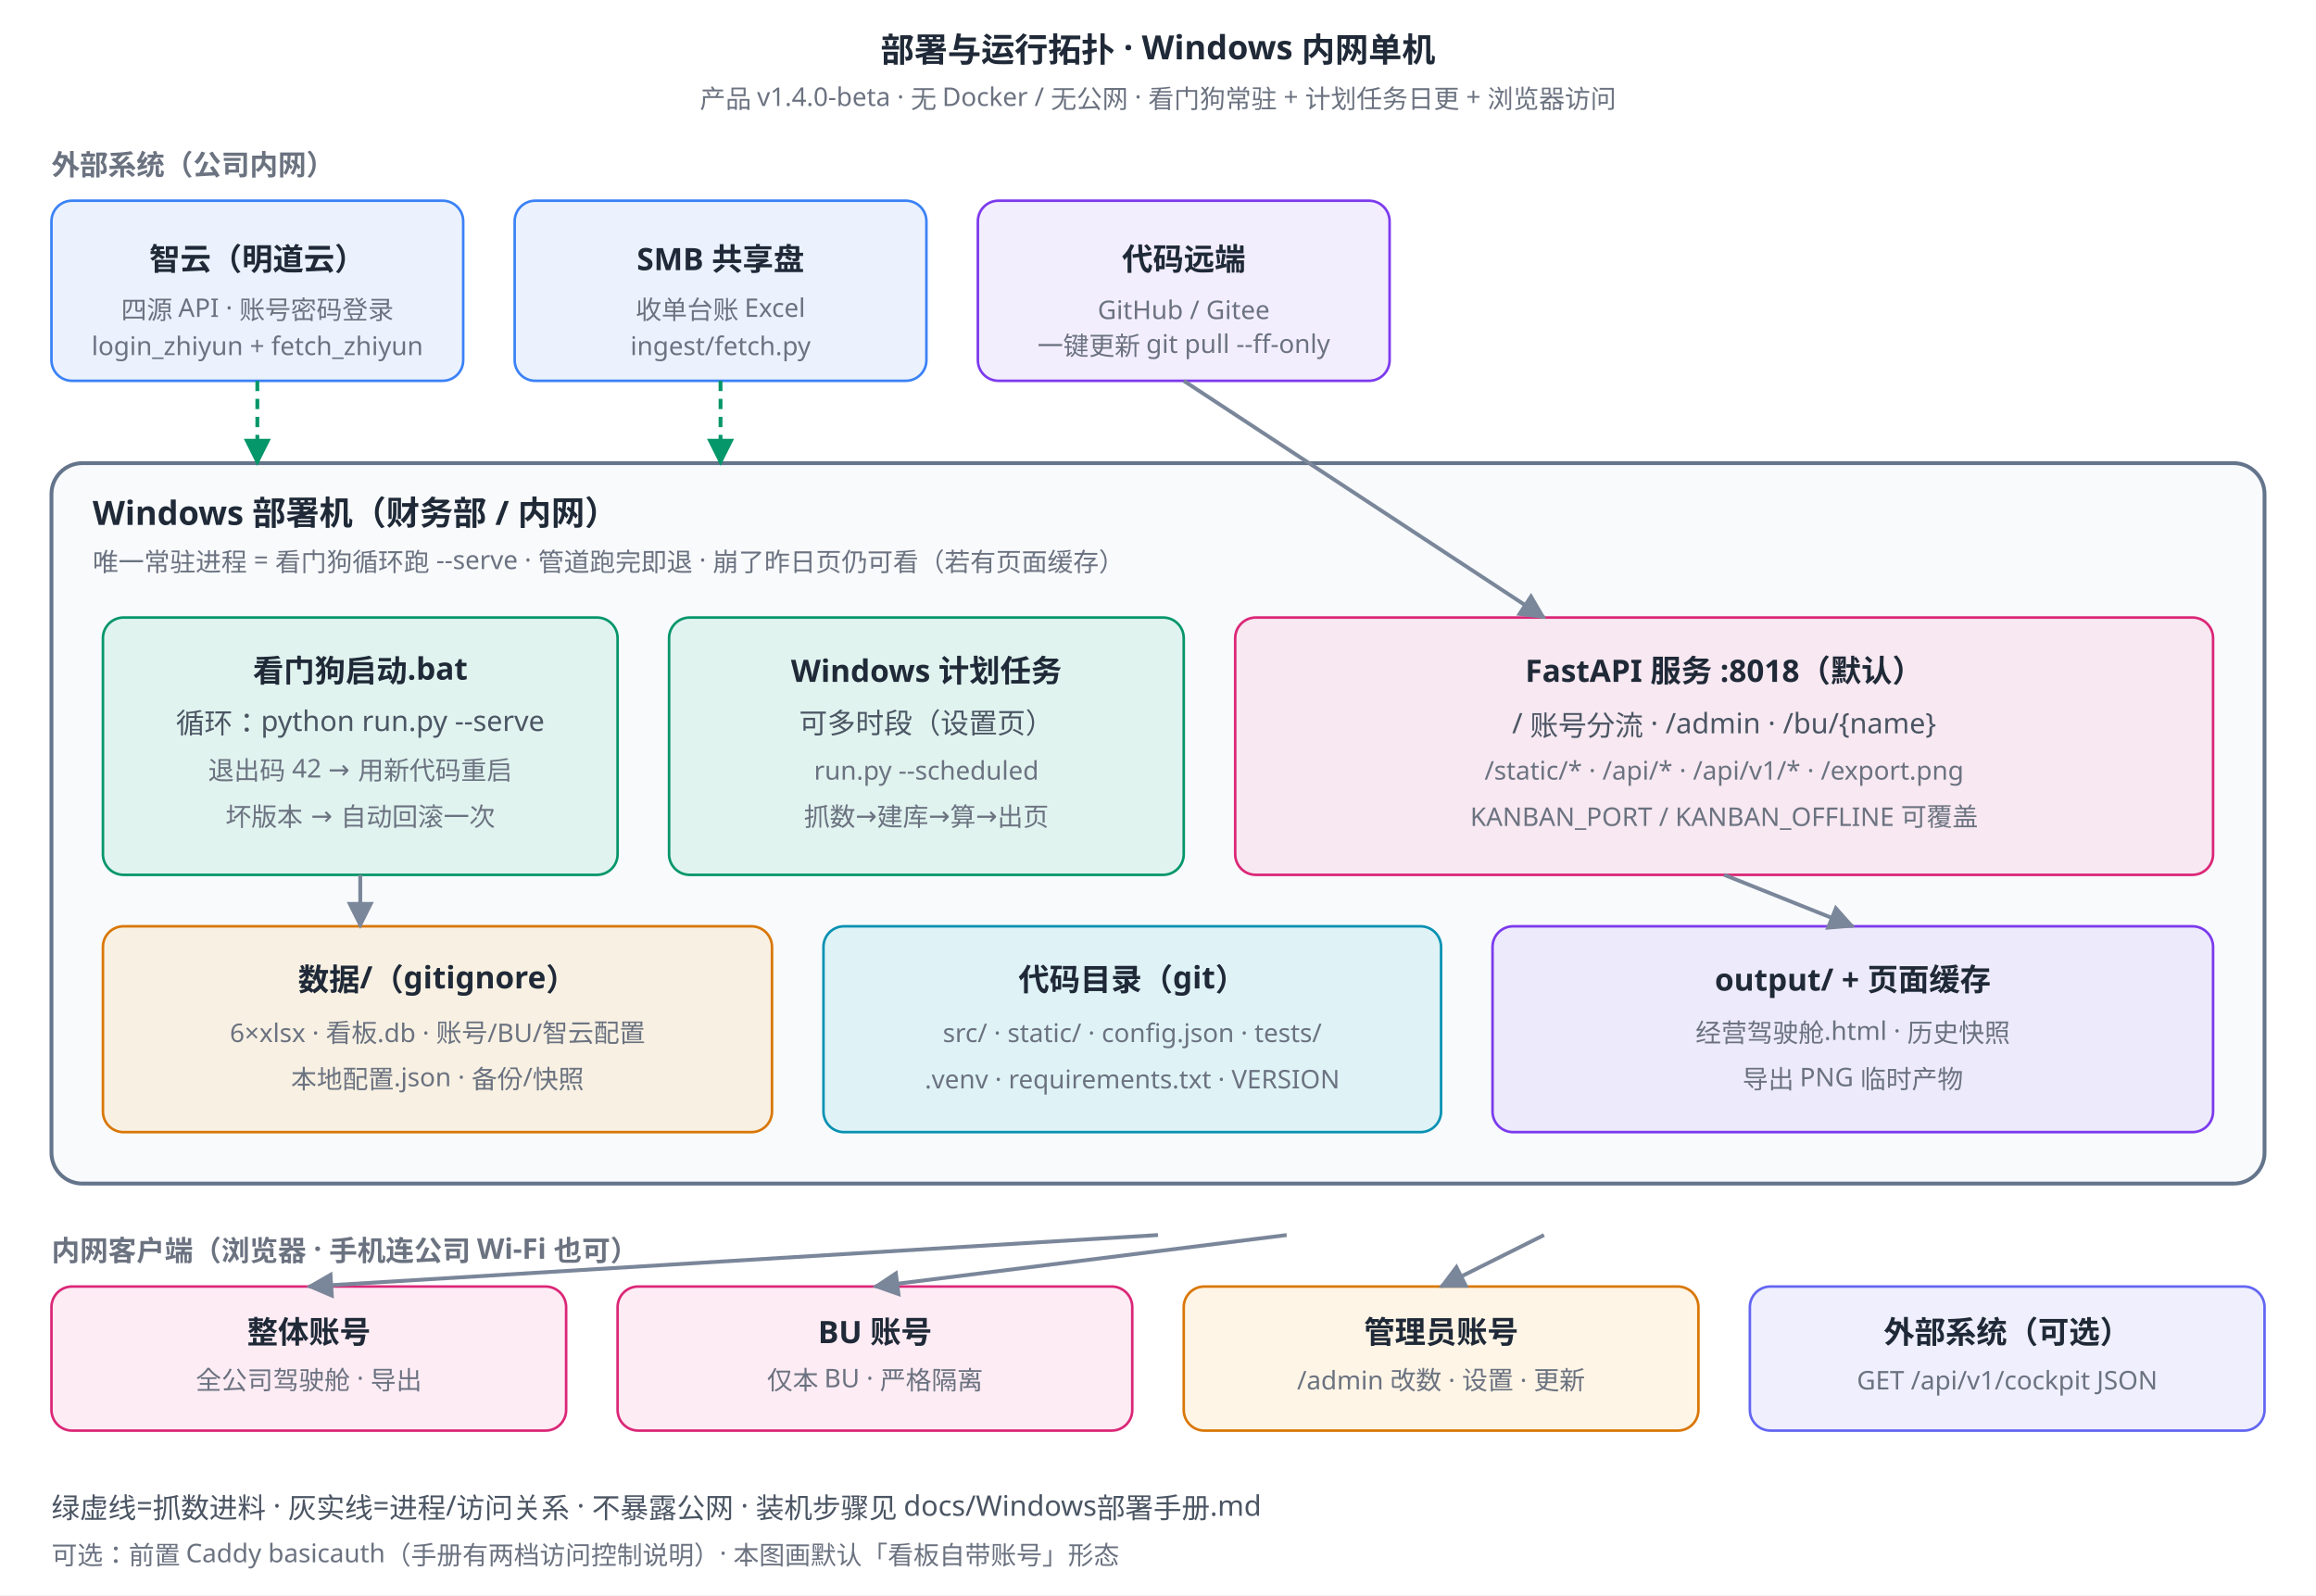
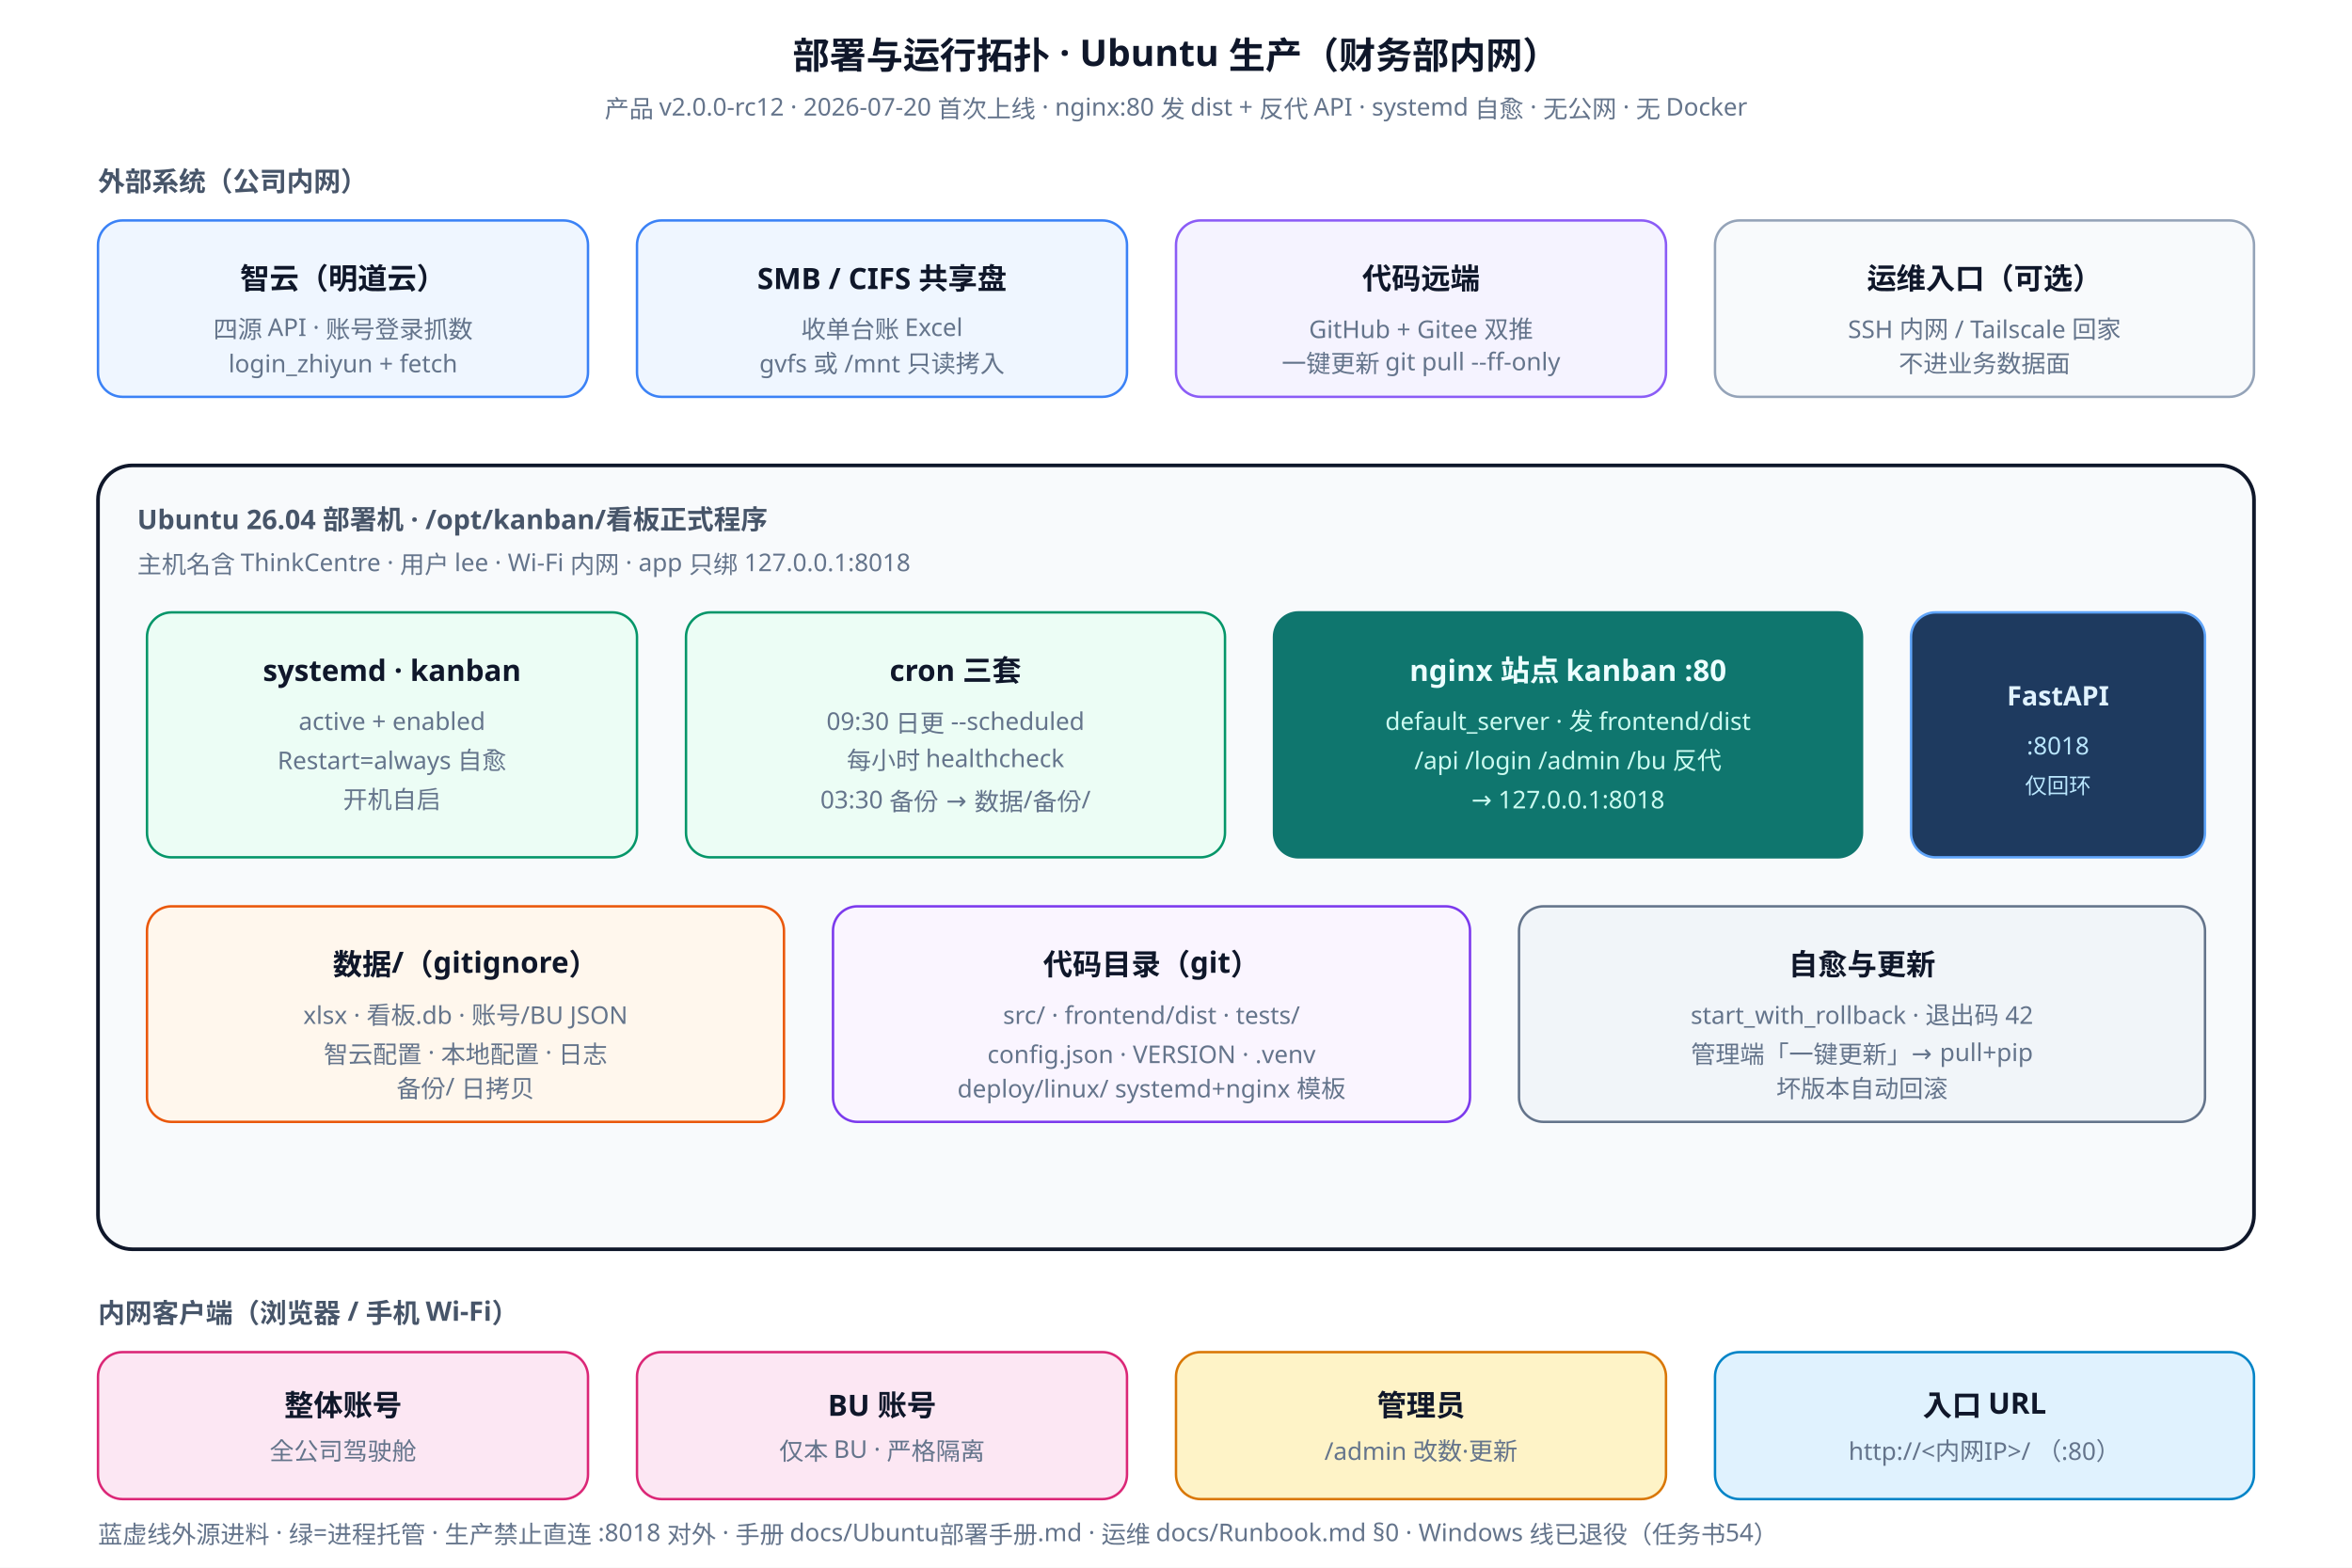
- <svg xmlns="http://www.w3.org/2000/svg" viewBox="0 0 900 620" role="img" font-family="system-ui, sans-serif">
+ <svg xmlns="http://www.w3.org/2000/svg" viewBox="0 0 960 640" role="img" font-family="system-ui, sans-serif">
  <style>
- .h{fill:#1f2937;font-size:13px;font-weight:700}
- .t{fill:#1f2937;font-size:12px;font-weight:600}
- .s{fill:#4b5563;font-size:11px}
- .xs{fill:#6b7280;font-size:10px}
- .lbl{fill:#6b7280;font-size:11px;font-weight:600}
- .ln{stroke:#7a8699;stroke-width:1.5;fill:none;marker-end:url(#ar)}
- .ld{stroke:#059669;stroke-width:1.5;fill:none;marker-end:url(#ag);stroke-dasharray:4 3}
+ .h{fill:#0f172a;font-size:15px;font-weight:700}
+ .t{fill:#0f172a;font-size:12px;font-weight:600}
+ .s{fill:#334155;font-size:11px}
+ .xs{fill:#64748b;font-size:10px}
+ .lbl{fill:#475569;font-size:11px;font-weight:700}
</style>
-   <defs>
-     <marker id="ar" viewBox="0 0 10 10" refX="9" refY="5" markerWidth="7" markerHeight="7" orient="auto">
-       <path d="M0 0L10 5L0 10z" fill="#7a8699" />
-     </marker>
-     <marker id="ag" viewBox="0 0 10 10" refX="9" refY="5" markerWidth="7" markerHeight="7" orient="auto">
-       <path d="M0 0L10 5L0 10z" fill="#059669" />
-     </marker>
-   </defs>
-   <rect x="0" y="0" width="900" height="620" fill="#ffffff" />
-   <text x="450" y="24" class="h" text-anchor="middle" font-size="14">部署与运行拓扑 · Windows 内网单机</text>
-   <text x="450" y="42" class="xs" text-anchor="middle">产品 v1.4.0-beta · 无 Docker / 无公网 · 看门狗常驻 + 计划任务日更 + 浏览器访问</text>
-   <text x="20" y="68" class="lbl">外部系统（公司内网）</text>
-   <rect x="20" y="78" width="160" height="70" rx="8" fill="#3b82f61a" stroke="#3b82f6" />
-   <text x="100" y="105" class="t" text-anchor="middle">智云（明道云）</text>
-   <text x="100" y="124" class="xs" text-anchor="middle">四源 API · 账号密码登录</text>
-   <text x="100" y="138" class="xs" text-anchor="middle">login_zhiyun + fetch_zhiyun</text>
-   <rect x="200" y="78" width="160" height="70" rx="8" fill="#3b82f61a" stroke="#3b82f6" />
-   <text x="280" y="105" class="t" text-anchor="middle">SMB 共享盘</text>
-   <text x="280" y="124" class="xs" text-anchor="middle">收单台账 Excel</text>
-   <text x="280" y="138" class="xs" text-anchor="middle">ingest/fetch.py</text>
-   <rect x="380" y="78" width="160" height="70" rx="8" fill="#8b5cf61a" stroke="#7c3aed" />
-   <text x="460" y="105" class="t" text-anchor="middle">代码远端</text>
-   <text x="460" y="124" class="xs" text-anchor="middle">GitHub / Gitee</text>
-   <text x="460" y="138" class="xs" text-anchor="middle">一键更新 git pull --ff-only</text>
-   <rect x="20" y="180" width="860" height="280" rx="12" fill="#f8fafc" stroke="#64748b" stroke-width="1.5" />
-   <text x="36" y="204" class="h">Windows 部署机（财务部 / 内网）</text>
-   <text x="36" y="222" class="xs">唯一常驻进程 = 看门狗循环跑 --serve · 管道跑完即退 · 崩了昨日页仍可看（若有页面缓存）</text>
-   <rect x="40" y="240" width="200" height="100" rx="8" fill="#10b9811a" stroke="#059669" />
-   <text x="140" y="265" class="t" text-anchor="middle">看门狗启动.bat</text>
-   <text x="140" y="285" class="s" text-anchor="middle">循环：python run.py --serve</text>
-   <text x="140" y="303" class="xs" text-anchor="middle">退出码 42 → 用新代码重启</text>
-   <text x="140" y="321" class="xs" text-anchor="middle">坏版本 → 自动回滚一次</text>
-   <rect x="260" y="240" width="200" height="100" rx="8" fill="#10b9811a" stroke="#059669" />
-   <text x="360" y="265" class="t" text-anchor="middle">Windows 计划任务</text>
-   <text x="360" y="285" class="s" text-anchor="middle">可多时段（设置页）</text>
-   <text x="360" y="303" class="xs" text-anchor="middle">run.py --scheduled</text>
-   <text x="360" y="321" class="xs" text-anchor="middle">抓数→建库→算→出页</text>
-   <rect x="480" y="240" width="380" height="100" rx="8" fill="#ec48991a" stroke="#db2777" />
-   <text x="670" y="265" class="t" text-anchor="middle">FastAPI 服务 :8018（默认）</text>
-   <text x="670" y="285" class="s" text-anchor="middle">/ 账号分流 · /admin · /bu/{name}</text>
-   <text x="670" y="303" class="xs" text-anchor="middle">/static/* · /api/* · /api/v1/* · /export.png</text>
-   <text x="670" y="321" class="xs" text-anchor="middle">KANBAN_PORT / KANBAN_OFFLINE 可覆盖</text>
-   <rect x="40" y="360" width="260" height="80" rx="8" fill="#f59e0b1a" stroke="#d97706" />
-   <text x="170" y="385" class="t" text-anchor="middle">数据/（gitignore）</text>
-   <text x="170" y="405" class="xs" text-anchor="middle">6×xlsx · 看板.db · 账号/BU/智云配置</text>
-   <text x="170" y="423" class="xs" text-anchor="middle">本地配置.json · 备份/快照</text>
-   <rect x="320" y="360" width="240" height="80" rx="8" fill="#06b6d41a" stroke="#0891b2" />
-   <text x="440" y="385" class="t" text-anchor="middle">代码目录（git）</text>
-   <text x="440" y="405" class="xs" text-anchor="middle">src/ · static/ · config.json · tests/</text>
-   <text x="440" y="423" class="xs" text-anchor="middle">.venv · requirements.txt · VERSION</text>
-   <rect x="580" y="360" width="280" height="80" rx="8" fill="#8b5cf61a" stroke="#7c3aed" />
-   <text x="720" y="385" class="t" text-anchor="middle">output/ + 页面缓存</text>
-   <text x="720" y="405" class="xs" text-anchor="middle">经营驾驶舱.html · 历史快照</text>
-   <text x="720" y="423" class="xs" text-anchor="middle">导出 PNG 临时产物</text>
-   <text x="20" y="490" class="lbl">内网客户端（浏览器 · 手机连公司 Wi‑Fi 也可）</text>
-   <rect x="20" y="500" width="200" height="56" rx="8" fill="#ec48991a" stroke="#db2777" />
-   <text x="120" y="522" class="t" text-anchor="middle">整体账号</text>
-   <text x="120" y="540" class="xs" text-anchor="middle">全公司驾驶舱 · 导出</text>
-   <rect x="240" y="500" width="200" height="56" rx="8" fill="#ec48991a" stroke="#db2777" />
-   <text x="340" y="522" class="t" text-anchor="middle">BU 账号</text>
-   <text x="340" y="540" class="xs" text-anchor="middle">仅本 BU · 严格隔离</text>
-   <rect x="460" y="500" width="200" height="56" rx="8" fill="#f59e0b1a" stroke="#d97706" />
-   <text x="560" y="522" class="t" text-anchor="middle">管理员账号</text>
-   <text x="560" y="540" class="xs" text-anchor="middle">/admin 改数 · 设置 · 更新</text>
-   <rect x="680" y="500" width="200" height="56" rx="8" fill="#6366f11a" stroke="#6366f1" />
-   <text x="780" y="522" class="t" text-anchor="middle">外部系统（可选）</text>
-   <text x="780" y="540" class="xs" text-anchor="middle">GET /api/v1/cockpit JSON</text>
-   <path class="ld" d="M100 148 L100 180" />
-   <path class="ld" d="M280 148 L280 180" />
-   <path class="ln" d="M460 148 L600 240" />
-   <path class="ln" d="M140 340 L140 360" />
-   <path class="ln" d="M670 340 L720 360" />
-   <path class="ln" d="M450 480 L120 500" />
-   <path class="ln" d="M500 480 L340 500" />
-   <path class="ln" d="M600 480 L560 500" />
-   <text x="20" y="590" class="s">绿虚线=抓数进料 · 灰实线=进程/访问关系 · 不暴露公网 · 装机步骤见 docs/Windows部署手册.md</text>
-   <text x="20" y="608" class="xs">可选：前置 Caddy basicauth（手册有两档访问控制说明）· 本图画默认「看板自带账号」形态</text>
+   <rect width="960" height="640" fill="#ffffff" />
+   <text x="480" y="28" class="h" text-anchor="middle">部署与运行拓扑 · Ubuntu 生产（财务部内网）</text>
+   <text x="480" y="48" class="xs" text-anchor="middle">产品 v2.0.0-rc12 · 2026-07-20 首次上线 · nginx:80 发 dist + 反代 API · systemd 自愈 · 无公网 · 无 Docker</text>
+   <text x="40" y="78" class="lbl">外部系统（公司内网）</text>
+   <rect x="40" y="90" width="200" height="72" rx="10" fill="#eff6ff" stroke="#3b82f6" />
+   <text x="140" y="118" class="t" text-anchor="middle">智云（明道云）</text>
+   <text x="140" y="138" class="xs" text-anchor="middle">四源 API · 账号登录抓数</text>
+   <text x="140" y="152" class="xs" text-anchor="middle">login_zhiyun + fetch</text>
+   <rect x="260" y="90" width="200" height="72" rx="10" fill="#eff6ff" stroke="#3b82f6" />
+   <text x="360" y="118" class="t" text-anchor="middle">SMB / CIFS 共享盘</text>
+   <text x="360" y="138" class="xs" text-anchor="middle">收单台账 Excel</text>
+   <text x="360" y="152" class="xs" text-anchor="middle">gvfs 或 /mnt 只读拷入</text>
+   <rect x="480" y="90" width="200" height="72" rx="10" fill="#f5f3ff" stroke="#8b5cf6" />
+   <text x="580" y="118" class="t" text-anchor="middle">代码远端</text>
+   <text x="580" y="138" class="xs" text-anchor="middle">GitHub + Gitee 双推</text>
+   <text x="580" y="152" class="xs" text-anchor="middle">一键更新 git pull --ff-only</text>
+   <rect x="700" y="90" width="220" height="72" rx="10" fill="#f8fafc" stroke="#94a3b8" />
+   <text x="810" y="118" class="t" text-anchor="middle">运维入口（可选）</text>
+   <text x="810" y="138" class="xs" text-anchor="middle">SSH 内网 / Tailscale 回家</text>
+   <text x="810" y="152" class="xs" text-anchor="middle">不进业务数据面</text>
+   <rect x="40" y="190" width="880" height="320" rx="14" fill="#f8fafc" stroke="#0f172a" stroke-width="1.5" />
+   <text x="56" y="216" class="lbl">Ubuntu 26.04 部署机 · /opt/kanban/看板正式程序</text>
+   <text x="56" y="234" class="xs">主机名含 ThinkCentre · 用户 lee · Wi‑Fi 内网 · app 只绑 127.0.0.1:8018</text>
+   <rect x="60" y="250" width="200" height="100" rx="10" fill="#ecfdf5" stroke="#059669" />
+   <text x="160" y="278" class="t" text-anchor="middle">systemd · kanban</text>
+   <text x="160" y="298" class="xs" text-anchor="middle">active + enabled</text>
+   <text x="160" y="314" class="xs" text-anchor="middle">Restart=always 自愈</text>
+   <text x="160" y="330" class="xs" text-anchor="middle">开机自启</text>
+   <rect x="280" y="250" width="220" height="100" rx="10" fill="#ecfdf5" stroke="#059669" />
+   <text x="390" y="278" class="t" text-anchor="middle">cron 三套</text>
+   <text x="390" y="298" class="xs" text-anchor="middle">09:30 日更 --scheduled</text>
+   <text x="390" y="314" class="xs" text-anchor="middle">每小时 healthcheck</text>
+   <text x="390" y="330" class="xs" text-anchor="middle">03:30 备份 → 数据/备份/</text>
+   <rect x="520" y="250" width="240" height="100" rx="10" fill="#0f766e" stroke="#0f766e" />
+   <text x="640" y="278" fill="#ecfeff" font-size="12" font-weight="700" text-anchor="middle">nginx 站点 kanban :80</text>
+   <text x="640" y="298" fill="#ccfbf1" font-size="10" text-anchor="middle">default_server · 发 frontend/dist</text>
+   <text x="640" y="314" fill="#ccfbf1" font-size="10" text-anchor="middle">/api /login /admin /bu 反代</text>
+   <text x="640" y="330" fill="#ccfbf1" font-size="10" text-anchor="middle">→ 127.0.0.1:8018</text>
+   <rect x="780" y="250" width="120" height="100" rx="10" fill="#1e3a5f" stroke="#60a5fa" />
+   <text x="840" y="288" fill="#e0f2fe" font-size="11" font-weight="700" text-anchor="middle">FastAPI</text>
+   <text x="840" y="308" fill="#bae6fd" font-size="10" text-anchor="middle">:8018</text>
+   <text x="840" y="324" fill="#bae6fd" font-size="9" text-anchor="middle">仅回环</text>
+   <rect x="60" y="370" width="260" height="88" rx="10" fill="#fff7ed" stroke="#ea580c" />
+   <text x="190" y="398" class="t" text-anchor="middle">数据/（gitignore）</text>
+   <text x="190" y="418" class="xs" text-anchor="middle">xlsx · 看板.db · 账号/BU JSON</text>
+   <text x="190" y="434" class="xs" text-anchor="middle">智云配置 · 本地配置 · 日志</text>
+   <text x="190" y="448" class="xs" text-anchor="middle">备份/ 日拷贝</text>
+   <rect x="340" y="370" width="260" height="88" rx="10" fill="#faf5ff" stroke="#7c3aed" />
+   <text x="470" y="398" class="t" text-anchor="middle">代码目录（git）</text>
+   <text x="470" y="418" class="xs" text-anchor="middle">src/ · frontend/dist · tests/</text>
+   <text x="470" y="434" class="xs" text-anchor="middle">config.json · VERSION · .venv</text>
+   <text x="470" y="448" class="xs" text-anchor="middle">deploy/linux/ systemd+nginx 模板</text>
+   <rect x="620" y="370" width="280" height="88" rx="10" fill="#f1f5f9" stroke="#64748b" />
+   <text x="760" y="398" class="t" text-anchor="middle">自愈与更新</text>
+   <text x="760" y="418" class="xs" text-anchor="middle">start_with_rollback · 退出码 42</text>
+   <text x="760" y="434" class="xs" text-anchor="middle">管理端「一键更新」→ pull+pip</text>
+   <text x="760" y="448" class="xs" text-anchor="middle">坏版本自动回滚</text>
+   <text x="40" y="540" class="lbl">内网客户端（浏览器 / 手机 Wi‑Fi）</text>
+   <rect x="40" y="552" width="200" height="60" rx="10" fill="#fce7f3" stroke="#db2777" />
+   <text x="140" y="578" class="t" text-anchor="middle">整体账号</text>
+   <text x="140" y="596" class="xs" text-anchor="middle">全公司驾驶舱</text>
+   <rect x="260" y="552" width="200" height="60" rx="10" fill="#fce7f3" stroke="#db2777" />
+   <text x="360" y="578" class="t" text-anchor="middle">BU 账号</text>
+   <text x="360" y="596" class="xs" text-anchor="middle">仅本 BU · 严格隔离</text>
+   <rect x="480" y="552" width="200" height="60" rx="10" fill="#fef3c7" stroke="#d97706" />
+   <text x="580" y="578" class="t" text-anchor="middle">管理员</text>
+   <text x="580" y="596" class="xs" text-anchor="middle">/admin 改数·更新</text>
+   <rect x="700" y="552" width="220" height="60" rx="10" fill="#e0f2fe" stroke="#0284c7" />
+   <text x="810" y="578" class="t" text-anchor="middle">入口 URL</text>
+   <text x="810" y="596" class="xs" text-anchor="middle">http://&lt;内网IP&gt;/ （:80）</text>
+   <text x="40" y="630" class="xs">蓝虚线外源进料 · 绿=进程托管 · 生产禁止直连 :8018 对外 · 手册 docs/Ubuntu部署手册.md · 运维 docs/Runbook.md §0 · Windows 线已退役（任务书54）</text>
</svg>
